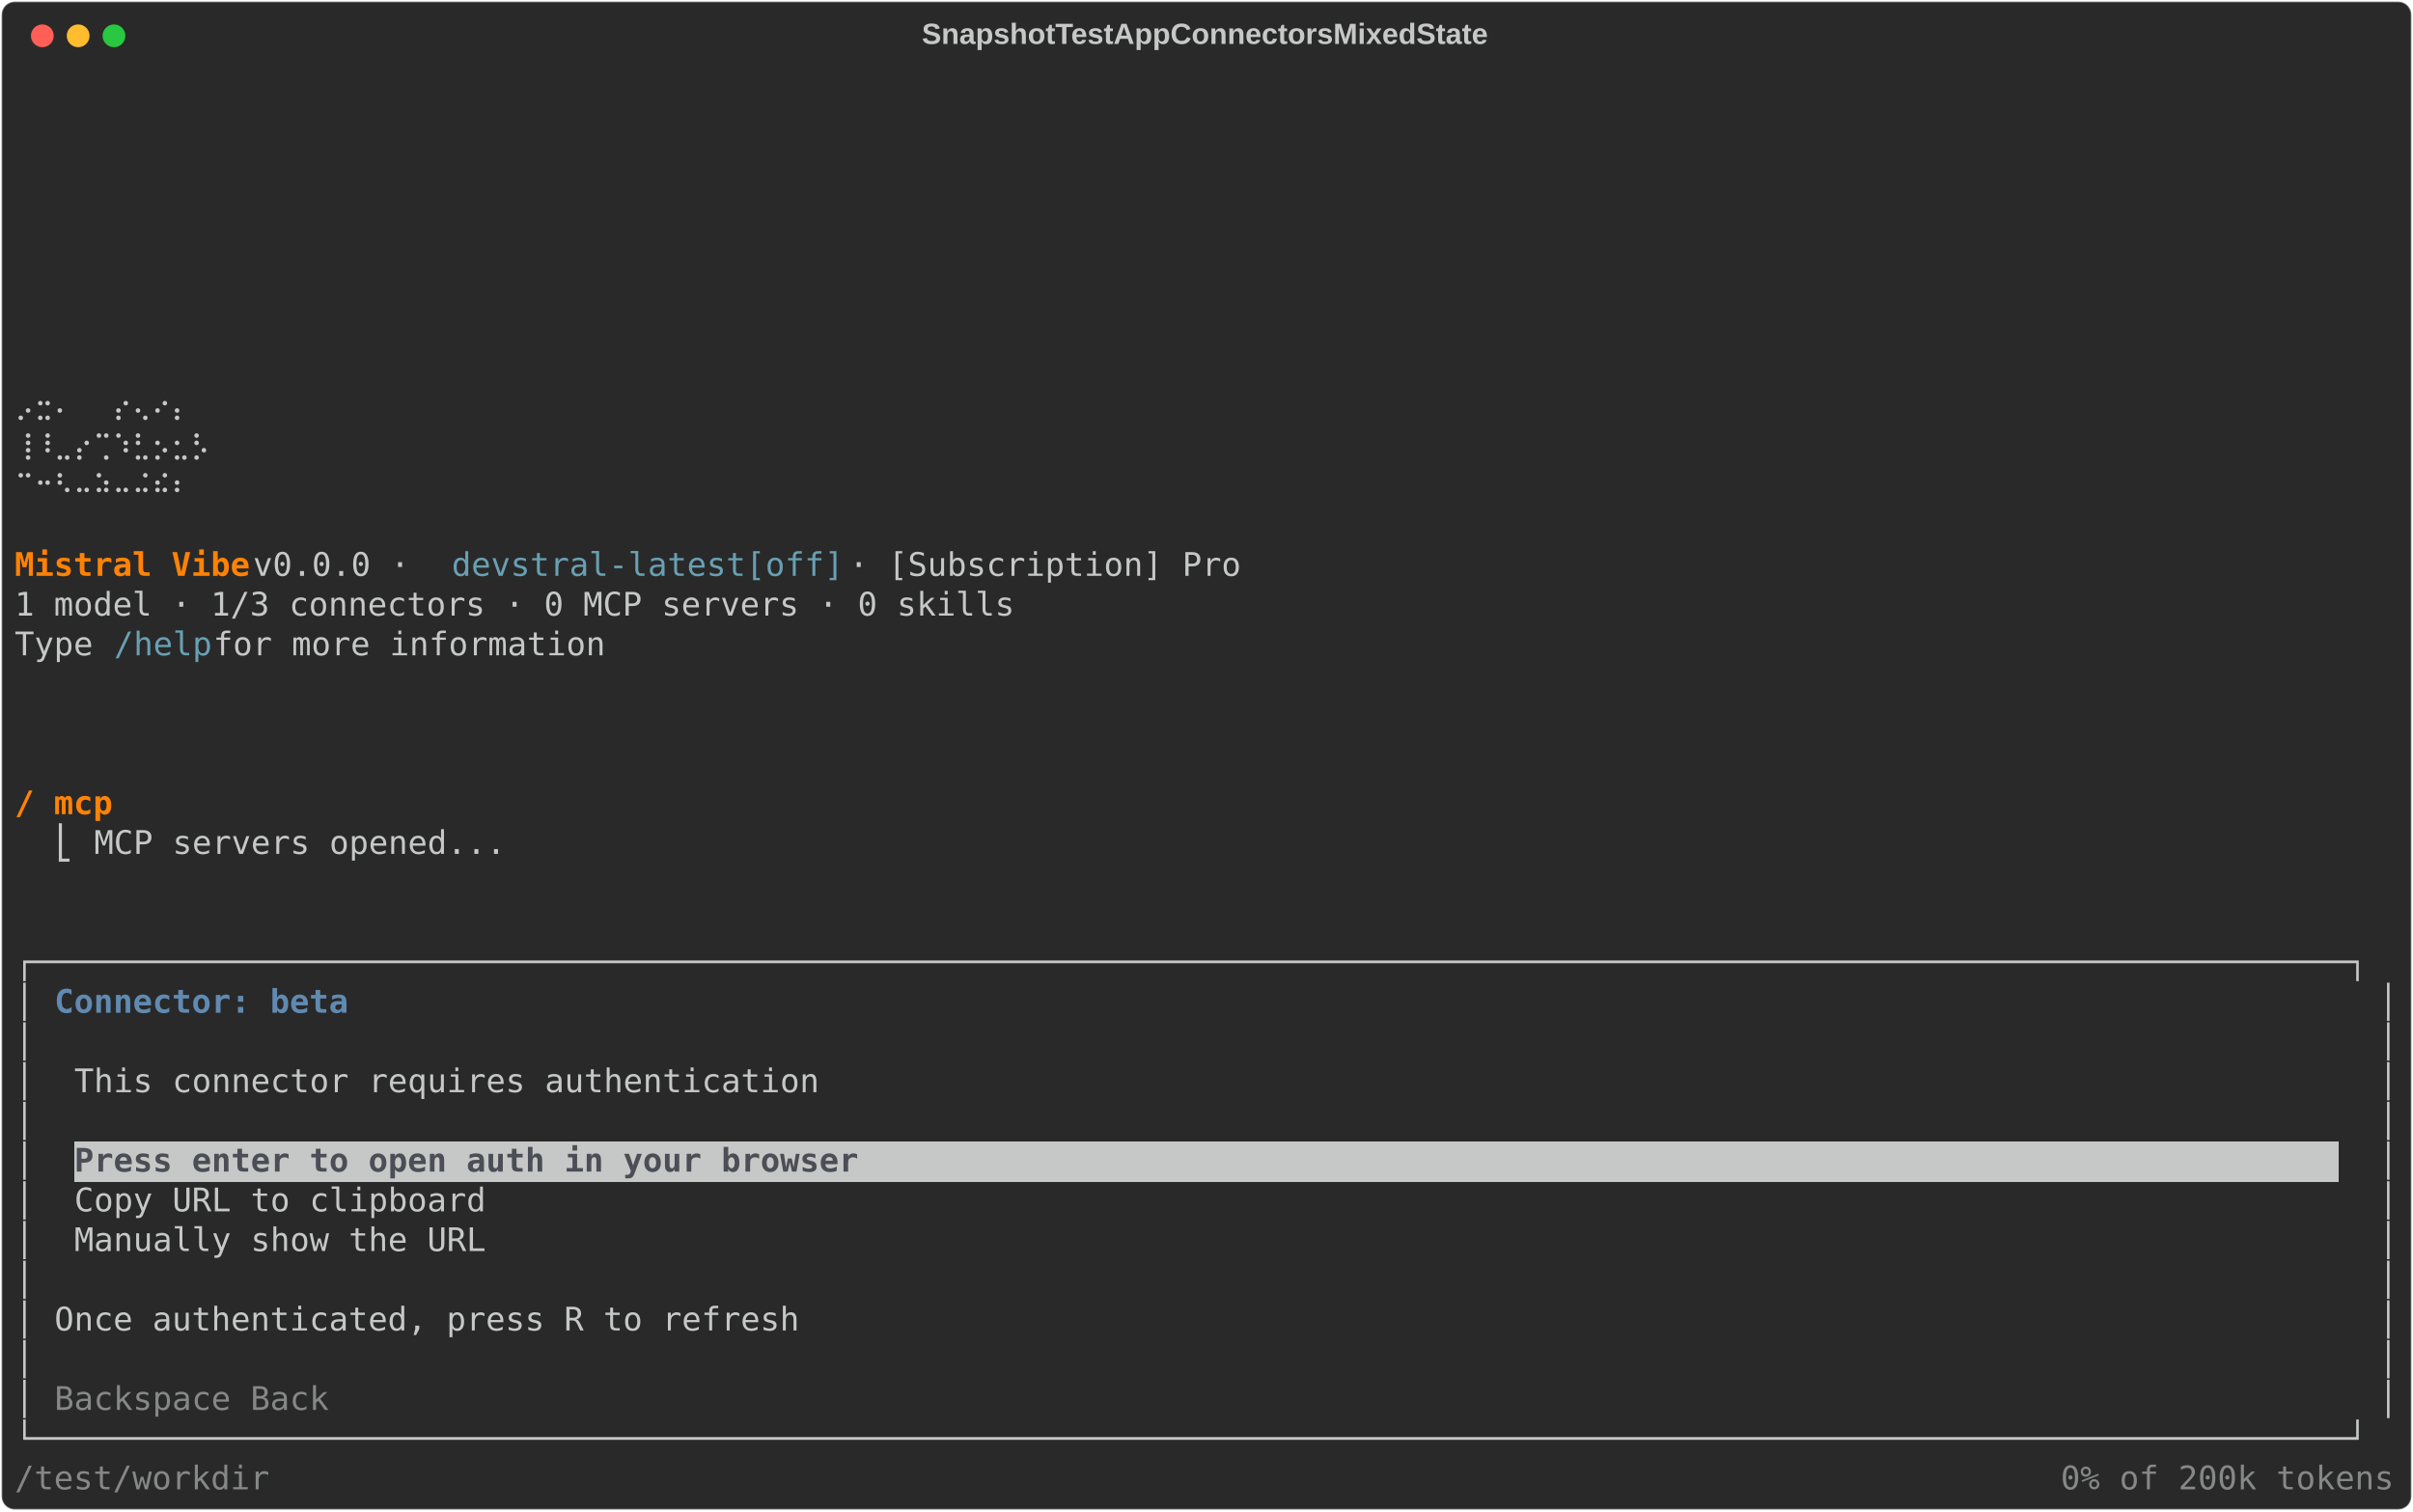
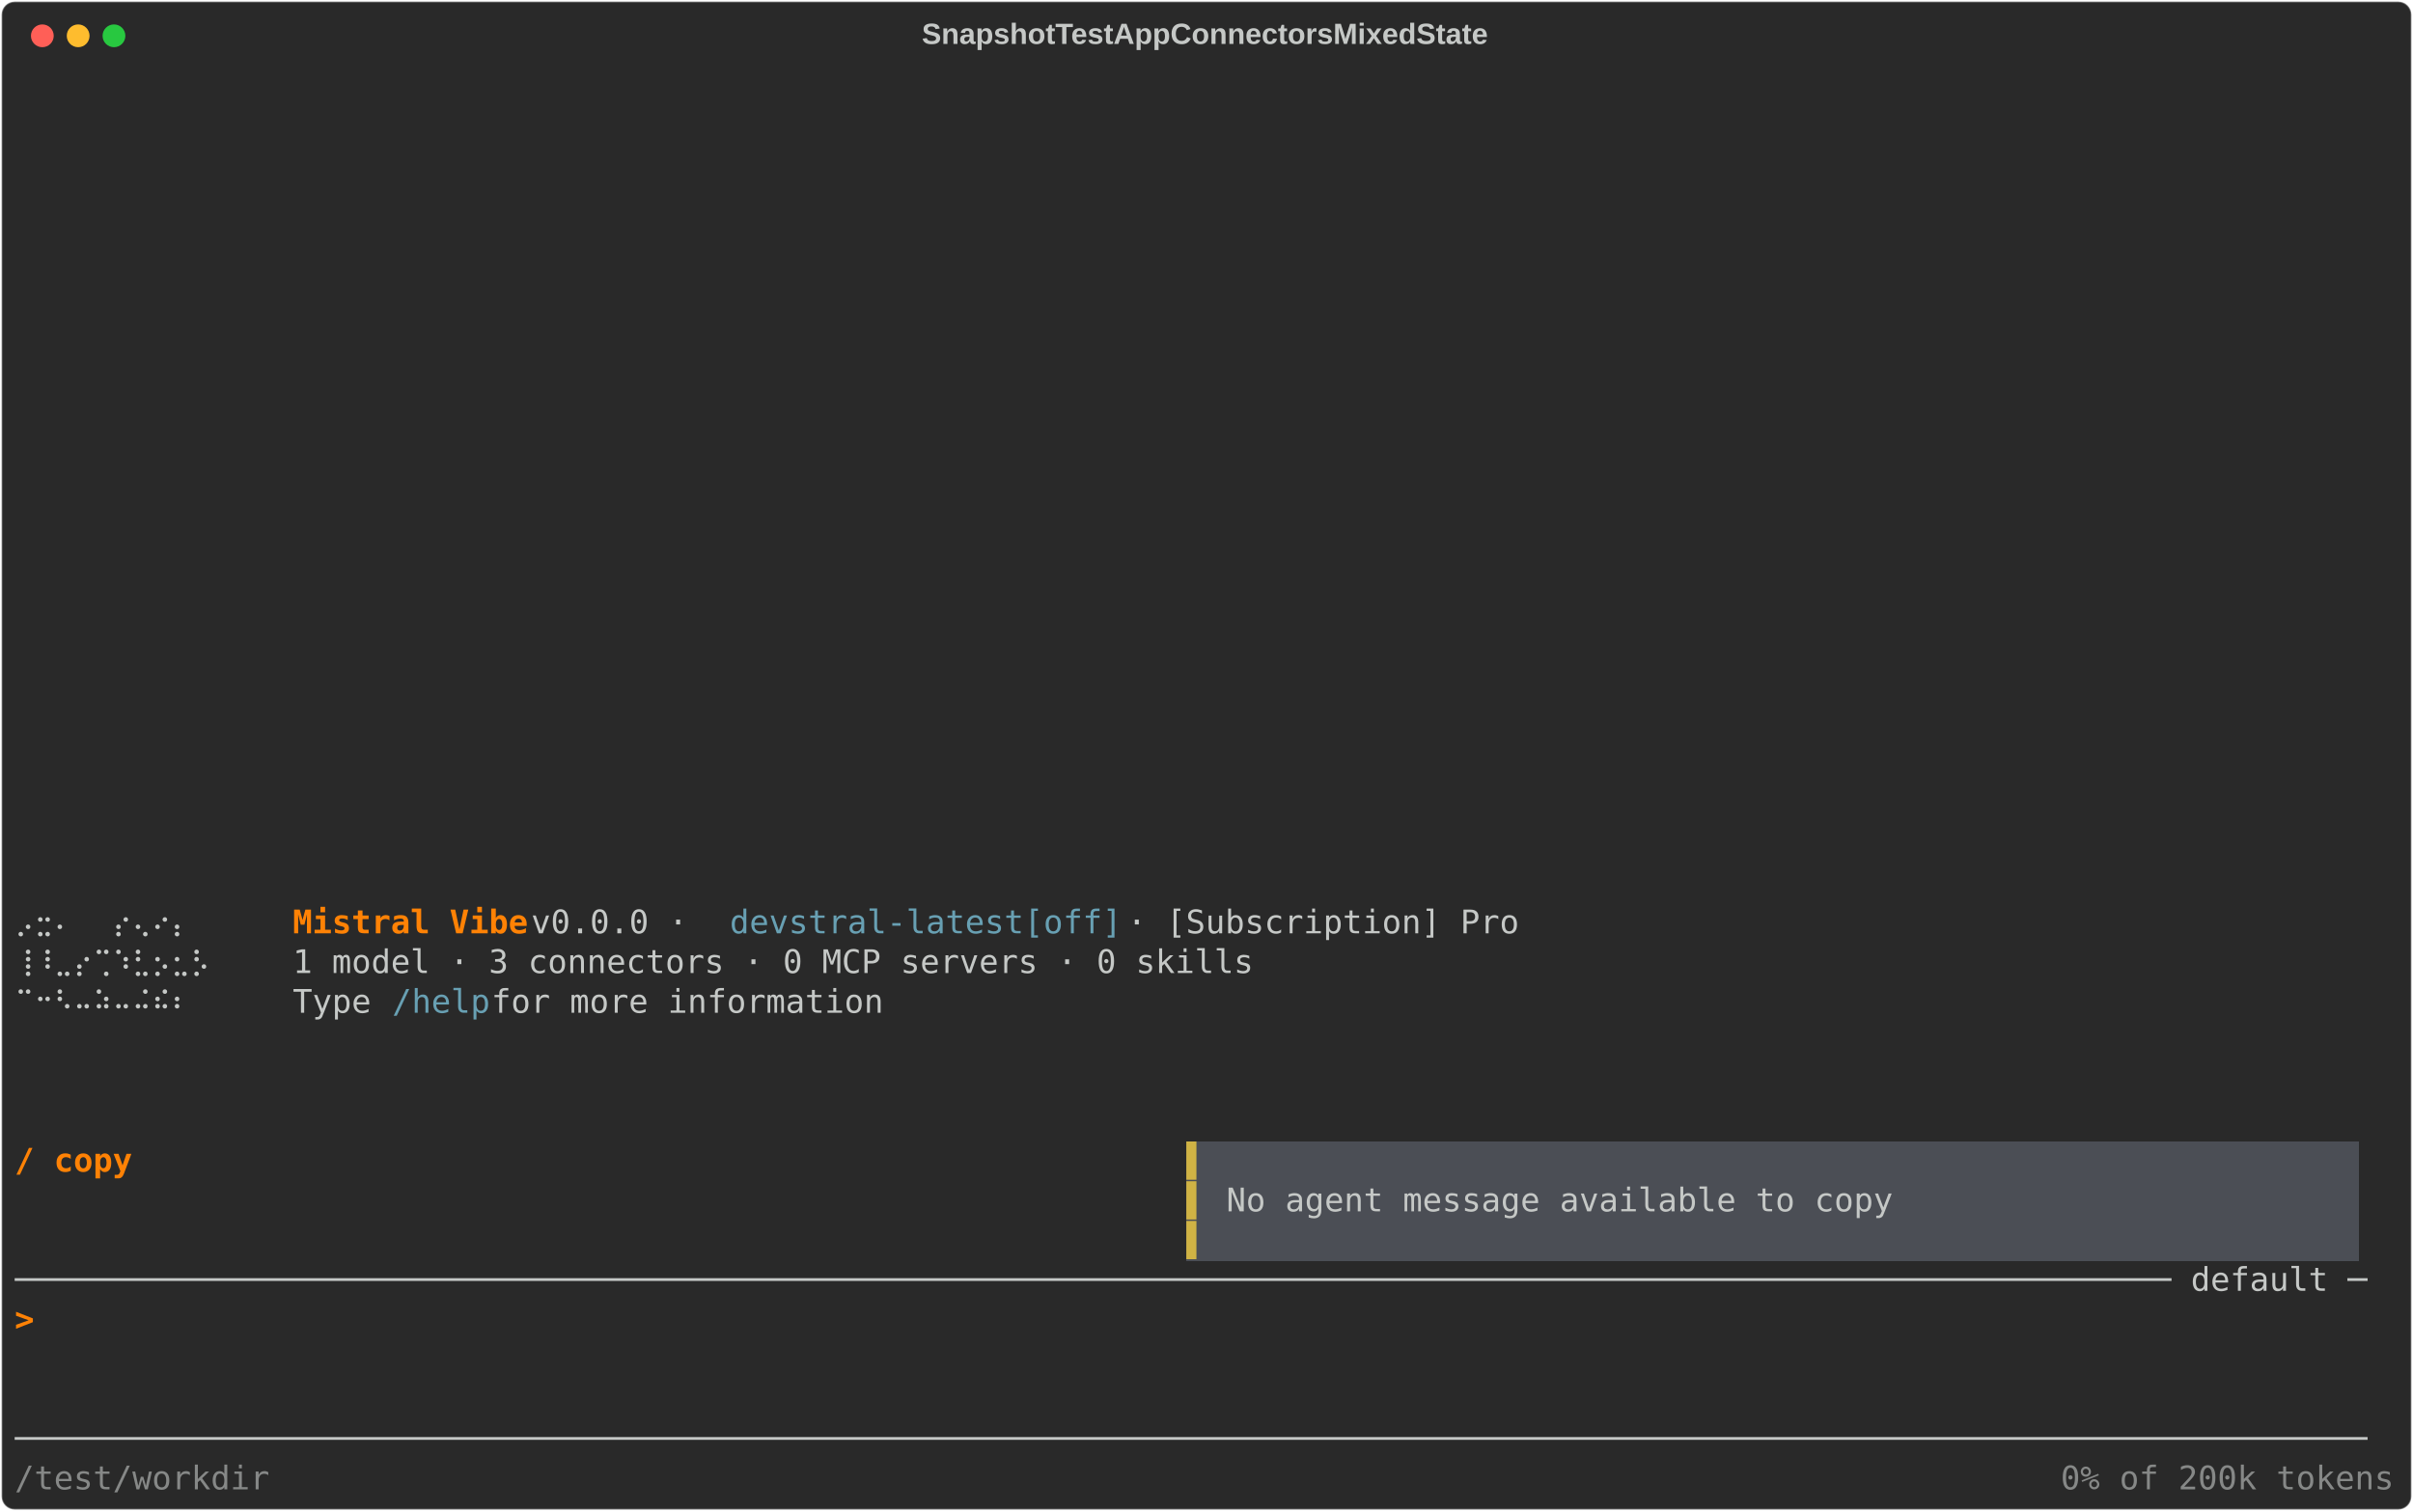
<svg xmlns="http://www.w3.org/2000/svg" class="rich-terminal" viewBox="0 0 1482 928.4">
  <style>

    @font-face {
        font-family: "Fira Code";
        src: local("FiraCode-Regular"),
                url("https://cdnjs.cloudflare.com/ajax/libs/firacode/6.2.0/woff2/FiraCode-Regular.woff2") format("woff2"),
                url("https://cdnjs.cloudflare.com/ajax/libs/firacode/6.2.0/woff/FiraCode-Regular.woff") format("woff");
        font-style: normal;
        font-weight: 400;
    }
    @font-face {
        font-family: "Fira Code";
        src: local("FiraCode-Bold"),
                url("https://cdnjs.cloudflare.com/ajax/libs/firacode/6.2.0/woff2/FiraCode-Bold.woff2") format("woff2"),
                url("https://cdnjs.cloudflare.com/ajax/libs/firacode/6.2.0/woff/FiraCode-Bold.woff") format("woff");
        font-style: bold;
        font-weight: 700;
    }

    .terminal-matrix {
        font-family: Fira Code, monospace;
        font-size: 20px;
        line-height: 24.4px;
        font-variant-east-asian: full-width;
    }

    .terminal-title {
        font-size: 18px;
        font-weight: bold;
        font-family: arial;
    }

    .terminal-r1 { fill: #c5c8c6 }
.terminal-r2 { fill: #ff8205;font-weight: bold }
.terminal-r3 { fill: #68a0b3 }
- .terminal-r4 { fill: #608ab1;font-weight: bold }
- .terminal-r5 { fill: #4b4e55;font-weight: bold }
- .terminal-r6 { fill: #868887 }
+ .terminal-r4 { fill: #d0b344 }
+ .terminal-r5 { fill: #868887 }
    </style>
  <defs>
    <clipPath id="terminal-clip-terminal">
      <rect x="0" y="0" width="1463.0" height="877.4" />
    </clipPath>
    <clipPath id="terminal-line-0">
      <rect x="0" y="1.5" width="1464" height="24.65" />
    </clipPath>
    <clipPath id="terminal-line-1">
      <rect x="0" y="25.9" width="1464" height="24.65" />
    </clipPath>
    <clipPath id="terminal-line-2">
      <rect x="0" y="50.3" width="1464" height="24.65" />
    </clipPath>
    <clipPath id="terminal-line-3">
      <rect x="0" y="74.7" width="1464" height="24.65" />
    </clipPath>
    <clipPath id="terminal-line-4">
      <rect x="0" y="99.1" width="1464" height="24.65" />
    </clipPath>
    <clipPath id="terminal-line-5">
      <rect x="0" y="123.5" width="1464" height="24.65" />
    </clipPath>
    <clipPath id="terminal-line-6">
      <rect x="0" y="147.9" width="1464" height="24.65" />
    </clipPath>
    <clipPath id="terminal-line-7">
      <rect x="0" y="172.3" width="1464" height="24.65" />
    </clipPath>
    <clipPath id="terminal-line-8">
      <rect x="0" y="196.7" width="1464" height="24.65" />
    </clipPath>
    <clipPath id="terminal-line-9">
      <rect x="0" y="221.1" width="1464" height="24.65" />
    </clipPath>
    <clipPath id="terminal-line-10">
      <rect x="0" y="245.5" width="1464" height="24.65" />
    </clipPath>
    <clipPath id="terminal-line-11">
      <rect x="0" y="269.9" width="1464" height="24.65" />
    </clipPath>
    <clipPath id="terminal-line-12">
      <rect x="0" y="294.3" width="1464" height="24.65" />
    </clipPath>
    <clipPath id="terminal-line-13">
      <rect x="0" y="318.7" width="1464" height="24.65" />
    </clipPath>
    <clipPath id="terminal-line-14">
      <rect x="0" y="343.1" width="1464" height="24.65" />
    </clipPath>
    <clipPath id="terminal-line-15">
      <rect x="0" y="367.5" width="1464" height="24.65" />
    </clipPath>
    <clipPath id="terminal-line-16">
      <rect x="0" y="391.9" width="1464" height="24.65" />
    </clipPath>
    <clipPath id="terminal-line-17">
      <rect x="0" y="416.3" width="1464" height="24.65" />
    </clipPath>
    <clipPath id="terminal-line-18">
      <rect x="0" y="440.7" width="1464" height="24.65" />
    </clipPath>
    <clipPath id="terminal-line-19">
      <rect x="0" y="465.1" width="1464" height="24.65" />
    </clipPath>
    <clipPath id="terminal-line-20">
      <rect x="0" y="489.5" width="1464" height="24.65" />
    </clipPath>
    <clipPath id="terminal-line-21">
      <rect x="0" y="513.9" width="1464" height="24.65" />
    </clipPath>
    <clipPath id="terminal-line-22">
      <rect x="0" y="538.3" width="1464" height="24.65" />
    </clipPath>
    <clipPath id="terminal-line-23">
      <rect x="0" y="562.7" width="1464" height="24.65" />
    </clipPath>
    <clipPath id="terminal-line-24">
      <rect x="0" y="587.1" width="1464" height="24.65" />
    </clipPath>
    <clipPath id="terminal-line-25">
      <rect x="0" y="611.5" width="1464" height="24.65" />
    </clipPath>
    <clipPath id="terminal-line-26">
      <rect x="0" y="635.9" width="1464" height="24.65" />
    </clipPath>
    <clipPath id="terminal-line-27">
      <rect x="0" y="660.3" width="1464" height="24.65" />
    </clipPath>
    <clipPath id="terminal-line-28">
      <rect x="0" y="684.7" width="1464" height="24.65" />
    </clipPath>
    <clipPath id="terminal-line-29">
      <rect x="0" y="709.1" width="1464" height="24.65" />
    </clipPath>
    <clipPath id="terminal-line-30">
      <rect x="0" y="733.5" width="1464" height="24.65" />
    </clipPath>
    <clipPath id="terminal-line-31">
      <rect x="0" y="757.9" width="1464" height="24.65" />
    </clipPath>
    <clipPath id="terminal-line-32">
      <rect x="0" y="782.3" width="1464" height="24.65" />
    </clipPath>
    <clipPath id="terminal-line-33">
      <rect x="0" y="806.7" width="1464" height="24.65" />
    </clipPath>
    <clipPath id="terminal-line-34">
      <rect x="0" y="831.1" width="1464" height="24.65" />
    </clipPath>
  </defs>
  <rect fill="#292929" stroke="rgba(255,255,255,0.35)" stroke-width="1" x="1" y="1" width="1480" height="926.4" rx="8" />
  <text class="terminal-title" fill="#c5c8c6" text-anchor="middle" x="740" y="27">SnapshotTestAppConnectorsMixedState</text>
  <g transform="translate(26,22)">
    <circle cx="0" cy="0" r="7" fill="#ff5f57" />
    <circle cx="22" cy="0" r="7" fill="#febc2e" />
    <circle cx="44" cy="0" r="7" fill="#28c840" />
  </g>
  <g transform="translate(9, 41)" clip-path="url(#terminal-clip-terminal)">
-     <rect fill="#c5c8c6" x="36.6" y="660.3" width="512.4" height="24.65" shape-rendering="crispEdges" />
-     <rect fill="#c5c8c6" x="549" y="660.3" width="878.4" height="24.65" shape-rendering="crispEdges" />
+     <rect fill="#4b4e55" x="719.8" y="660.3" width="12.2" height="24.65" shape-rendering="crispEdges" />
+     <rect fill="#4b4e55" x="732" y="660.3" width="707.6" height="24.65" shape-rendering="crispEdges" />
+     <rect fill="#4b4e55" x="719.8" y="684.7" width="12.2" height="24.65" shape-rendering="crispEdges" />
+     <rect fill="#4b4e55" x="732" y="684.7" width="12.2" height="24.65" shape-rendering="crispEdges" />
+     <rect fill="#4b4e55" x="744.2" y="684.7" width="414.8" height="24.65" shape-rendering="crispEdges" />
+     <rect fill="#4b4e55" x="1159" y="684.7" width="280.6" height="24.65" shape-rendering="crispEdges" />
+     <rect fill="#4b4e55" x="719.8" y="709.1" width="12.2" height="24.65" shape-rendering="crispEdges" />
+     <rect fill="#4b4e55" x="732" y="709.1" width="707.6" height="24.65" shape-rendering="crispEdges" />
    <g class="terminal-matrix">
      <text class="terminal-r1" x="1464" y="20" textLength="12.2" clip-path="url(#terminal-line-0)">
</text>
      <text class="terminal-r1" x="1464" y="44.4" textLength="12.2" clip-path="url(#terminal-line-1)">
</text>
      <text class="terminal-r1" x="1464" y="68.8" textLength="12.2" clip-path="url(#terminal-line-2)">
</text>
      <text class="terminal-r1" x="1464" y="93.2" textLength="12.2" clip-path="url(#terminal-line-3)">
</text>
      <text class="terminal-r1" x="1464" y="117.6" textLength="12.2" clip-path="url(#terminal-line-4)">
</text>
      <text class="terminal-r1" x="1464" y="142" textLength="12.2" clip-path="url(#terminal-line-5)">
</text>
      <text class="terminal-r1" x="1464" y="166.4" textLength="12.2" clip-path="url(#terminal-line-6)">
</text>
      <text class="terminal-r1" x="1464" y="190.8" textLength="12.2" clip-path="url(#terminal-line-7)">
</text>
-       <text class="terminal-r1" x="0" y="215.2" textLength="134.2" clip-path="url(#terminal-line-8)">  ⡠⣒⠄  ⡔⢄⠔⡄</text>
      <text class="terminal-r1" x="1464" y="215.2" textLength="12.2" clip-path="url(#terminal-line-8)">
</text>
-       <text class="terminal-r1" x="0" y="239.6" textLength="134.2" clip-path="url(#terminal-line-9)"> ⢸⠸⣀⡔⢉⠱⣃⡢⣂⡣</text>
      <text class="terminal-r1" x="1464" y="239.6" textLength="12.2" clip-path="url(#terminal-line-9)">
</text>
-       <text class="terminal-r1" x="0" y="264" textLength="134.2" clip-path="url(#terminal-line-10)">  ⠉⠒⠣⠤⠵⠤⠬⠮⠆</text>
      <text class="terminal-r1" x="1464" y="264" textLength="12.2" clip-path="url(#terminal-line-10)">
</text>
      <text class="terminal-r1" x="1464" y="288.4" textLength="12.2" clip-path="url(#terminal-line-11)">
</text>
-       <text class="terminal-r2" x="0" y="312.8" textLength="146.4" clip-path="url(#terminal-line-12)">Mistral Vibe</text>
-       <text class="terminal-r1" x="146.4" y="312.8" textLength="122" clip-path="url(#terminal-line-12)"> v0.0.0 · </text>
-       <text class="terminal-r3" x="268.4" y="312.8" textLength="244" clip-path="url(#terminal-line-12)">devstral-latest[off]</text>
-       <text class="terminal-r1" x="512.4" y="312.8" textLength="256.2" clip-path="url(#terminal-line-12)"> · [Subscription] Pro</text>
      <text class="terminal-r1" x="1464" y="312.8" textLength="12.2" clip-path="url(#terminal-line-12)">
</text>
-       <text class="terminal-r1" x="0" y="337.2" textLength="622.2" clip-path="url(#terminal-line-13)">1 model · 1/3 connectors · 0 MCP servers · 0 skills</text>
      <text class="terminal-r1" x="1464" y="337.2" textLength="12.2" clip-path="url(#terminal-line-13)">
</text>
-       <text class="terminal-r1" x="0" y="361.6" textLength="61" clip-path="url(#terminal-line-14)">Type </text>
-       <text class="terminal-r3" x="61" y="361.6" textLength="61" clip-path="url(#terminal-line-14)">/help</text>
-       <text class="terminal-r1" x="122" y="361.6" textLength="256.2" clip-path="url(#terminal-line-14)"> for more information</text>
      <text class="terminal-r1" x="1464" y="361.6" textLength="12.2" clip-path="url(#terminal-line-14)">
</text>
      <text class="terminal-r1" x="1464" y="386" textLength="12.2" clip-path="url(#terminal-line-15)">
</text>
      <text class="terminal-r1" x="1464" y="410.4" textLength="12.2" clip-path="url(#terminal-line-16)">
</text>
      <text class="terminal-r1" x="1464" y="434.8" textLength="12.2" clip-path="url(#terminal-line-17)">
</text>
-       <text class="terminal-r2" x="0" y="459.2" textLength="61" clip-path="url(#terminal-line-18)">/ mcp</text>
      <text class="terminal-r1" x="1464" y="459.2" textLength="12.2" clip-path="url(#terminal-line-18)">
</text>
-       <text class="terminal-r1" x="24.4" y="483.6" textLength="12.2" clip-path="url(#terminal-line-19)">⎣</text>
-       <text class="terminal-r1" x="48.8" y="483.6" textLength="256.2" clip-path="url(#terminal-line-19)">MCP servers opened...</text>
      <text class="terminal-r1" x="1464" y="483.6" textLength="12.2" clip-path="url(#terminal-line-19)">
</text>
      <text class="terminal-r1" x="1464" y="508" textLength="12.2" clip-path="url(#terminal-line-20)">
</text>
+       <text class="terminal-r1" x="0" y="532.4" textLength="134.2" clip-path="url(#terminal-line-21)">  ⡠⣒⠄  ⡔⢄⠔⡄</text>
+       <text class="terminal-r2" x="170.8" y="532.4" textLength="146.4" clip-path="url(#terminal-line-21)">Mistral Vibe</text>
+       <text class="terminal-r1" x="317.2" y="532.4" textLength="122" clip-path="url(#terminal-line-21)"> v0.0.0 · </text>
+       <text class="terminal-r3" x="439.2" y="532.4" textLength="244" clip-path="url(#terminal-line-21)">devstral-latest[off]</text>
+       <text class="terminal-r1" x="683.2" y="532.4" textLength="256.2" clip-path="url(#terminal-line-21)"> · [Subscription] Pro</text>
      <text class="terminal-r1" x="1464" y="532.4" textLength="12.2" clip-path="url(#terminal-line-21)">
</text>
-       <text class="terminal-r1" x="0" y="556.8" textLength="1464" clip-path="url(#terminal-line-22)">┌──────────────────────────────────────────────────────────────────────────────────────────────────────────────────────┐</text>
+       <text class="terminal-r1" x="0" y="556.8" textLength="134.2" clip-path="url(#terminal-line-22)"> ⢸⠸⣀⡔⢉⠱⣃⡢⣂⡣</text>
+       <text class="terminal-r1" x="170.8" y="556.8" textLength="597.8" clip-path="url(#terminal-line-22)">1 model · 3 connectors · 0 MCP servers · 0 skills</text>
      <text class="terminal-r1" x="1464" y="556.8" textLength="12.2" clip-path="url(#terminal-line-22)">
</text>
-       <text class="terminal-r1" x="0" y="581.2" textLength="12.2" clip-path="url(#terminal-line-23)">│</text>
-       <text class="terminal-r4" x="24.4" y="581.2" textLength="183" clip-path="url(#terminal-line-23)">Connector: beta</text>
-       <text class="terminal-r1" x="1451.8" y="581.2" textLength="12.2" clip-path="url(#terminal-line-23)">│</text>
+       <text class="terminal-r1" x="0" y="581.2" textLength="134.2" clip-path="url(#terminal-line-23)">  ⠉⠒⠣⠤⠵⠤⠬⠮⠆</text>
+       <text class="terminal-r1" x="170.8" y="581.2" textLength="61" clip-path="url(#terminal-line-23)">Type </text>
+       <text class="terminal-r3" x="231.8" y="581.2" textLength="61" clip-path="url(#terminal-line-23)">/help</text>
+       <text class="terminal-r1" x="292.8" y="581.2" textLength="256.2" clip-path="url(#terminal-line-23)"> for more information</text>
      <text class="terminal-r1" x="1464" y="581.2" textLength="12.2" clip-path="url(#terminal-line-23)">
</text>
-       <text class="terminal-r1" x="0" y="605.6" textLength="12.2" clip-path="url(#terminal-line-24)">│</text>
-       <text class="terminal-r1" x="1451.8" y="605.6" textLength="12.2" clip-path="url(#terminal-line-24)">│</text>
      <text class="terminal-r1" x="1464" y="605.6" textLength="12.2" clip-path="url(#terminal-line-24)">
</text>
-       <text class="terminal-r1" x="0" y="630" textLength="12.2" clip-path="url(#terminal-line-25)">│</text>
-       <text class="terminal-r1" x="36.6" y="630" textLength="463.6" clip-path="url(#terminal-line-25)">This connector requires authentication</text>
-       <text class="terminal-r1" x="1451.8" y="630" textLength="12.2" clip-path="url(#terminal-line-25)">│</text>
      <text class="terminal-r1" x="1464" y="630" textLength="12.2" clip-path="url(#terminal-line-25)">
</text>
-       <text class="terminal-r1" x="0" y="654.4" textLength="12.2" clip-path="url(#terminal-line-26)">│</text>
-       <text class="terminal-r1" x="1451.8" y="654.4" textLength="12.2" clip-path="url(#terminal-line-26)">│</text>
      <text class="terminal-r1" x="1464" y="654.4" textLength="12.2" clip-path="url(#terminal-line-26)">
</text>
-       <text class="terminal-r1" x="0" y="678.8" textLength="12.2" clip-path="url(#terminal-line-27)">│</text>
-       <text class="terminal-r5" x="36.6" y="678.8" textLength="512.4" clip-path="url(#terminal-line-27)">  Press enter to open auth in your browser</text>
-       <text class="terminal-r1" x="1451.8" y="678.8" textLength="12.2" clip-path="url(#terminal-line-27)">│</text>
+       <text class="terminal-r2" x="0" y="678.8" textLength="73.2" clip-path="url(#terminal-line-27)">/ copy</text>
+       <text class="terminal-r4" x="719.8" y="678.8" textLength="12.2" clip-path="url(#terminal-line-27)">▌</text>
      <text class="terminal-r1" x="1464" y="678.8" textLength="12.2" clip-path="url(#terminal-line-27)">
</text>
-       <text class="terminal-r1" x="0" y="703.2" textLength="12.2" clip-path="url(#terminal-line-28)">│</text>
-       <text class="terminal-r1" x="36.6" y="703.2" textLength="280.6" clip-path="url(#terminal-line-28)">  Copy URL to clipboard</text>
-       <text class="terminal-r1" x="1451.8" y="703.2" textLength="12.2" clip-path="url(#terminal-line-28)">│</text>
+       <text class="terminal-r4" x="719.8" y="703.2" textLength="12.2" clip-path="url(#terminal-line-28)">▌</text>
+       <text class="terminal-r1" x="744.2" y="703.2" textLength="414.8" clip-path="url(#terminal-line-28)">No agent message available to copy</text>
      <text class="terminal-r1" x="1464" y="703.2" textLength="12.2" clip-path="url(#terminal-line-28)">
</text>
-       <text class="terminal-r1" x="0" y="727.6" textLength="12.2" clip-path="url(#terminal-line-29)">│</text>
-       <text class="terminal-r1" x="36.6" y="727.6" textLength="280.6" clip-path="url(#terminal-line-29)">  Manually show the URL</text>
-       <text class="terminal-r1" x="1451.8" y="727.6" textLength="12.2" clip-path="url(#terminal-line-29)">│</text>
+       <text class="terminal-r4" x="719.8" y="727.6" textLength="12.2" clip-path="url(#terminal-line-29)">▌</text>
      <text class="terminal-r1" x="1464" y="727.6" textLength="12.2" clip-path="url(#terminal-line-29)">
</text>
-       <text class="terminal-r1" x="0" y="752" textLength="12.2" clip-path="url(#terminal-line-30)">│</text>
-       <text class="terminal-r1" x="1451.8" y="752" textLength="12.2" clip-path="url(#terminal-line-30)">│</text>
+       <text class="terminal-r1" x="0" y="752" textLength="1464" clip-path="url(#terminal-line-30)">────────────────────────────────────────────────────────────────────────────────────────────────────────────── default ─</text>
      <text class="terminal-r1" x="1464" y="752" textLength="12.2" clip-path="url(#terminal-line-30)">
</text>
-       <text class="terminal-r1" x="0" y="776.4" textLength="12.2" clip-path="url(#terminal-line-31)">│</text>
-       <text class="terminal-r1" x="24.4" y="776.4" textLength="463.6" clip-path="url(#terminal-line-31)">Once authenticated, press R to refresh</text>
-       <text class="terminal-r1" x="1451.8" y="776.4" textLength="12.2" clip-path="url(#terminal-line-31)">│</text>
+       <text class="terminal-r2" x="0" y="776.4" textLength="12.2" clip-path="url(#terminal-line-31)">&gt;</text>
      <text class="terminal-r1" x="1464" y="776.4" textLength="12.2" clip-path="url(#terminal-line-31)">
</text>
-       <text class="terminal-r1" x="0" y="800.8" textLength="12.2" clip-path="url(#terminal-line-32)">│</text>
-       <text class="terminal-r1" x="1451.8" y="800.8" textLength="12.2" clip-path="url(#terminal-line-32)">│</text>
      <text class="terminal-r1" x="1464" y="800.8" textLength="12.2" clip-path="url(#terminal-line-32)">
</text>
-       <text class="terminal-r1" x="0" y="825.2" textLength="12.2" clip-path="url(#terminal-line-33)">│</text>
-       <text class="terminal-r6" x="24.4" y="825.2" textLength="170.8" clip-path="url(#terminal-line-33)">Backspace Back</text>
-       <text class="terminal-r1" x="1451.8" y="825.2" textLength="12.2" clip-path="url(#terminal-line-33)">│</text>
      <text class="terminal-r1" x="1464" y="825.2" textLength="12.2" clip-path="url(#terminal-line-33)">
</text>
-       <text class="terminal-r1" x="0" y="849.6" textLength="1464" clip-path="url(#terminal-line-34)">└──────────────────────────────────────────────────────────────────────────────────────────────────────────────────────┘</text>
+       <text class="terminal-r1" x="0" y="849.6" textLength="1464" clip-path="url(#terminal-line-34)">────────────────────────────────────────────────────────────────────────────────────────────────────────────────────────</text>
      <text class="terminal-r1" x="1464" y="849.6" textLength="12.2" clip-path="url(#terminal-line-34)">
</text>
-       <text class="terminal-r6" x="0" y="874" textLength="158.6" clip-path="url(#terminal-line-35)">/test/workdir</text>
-       <text class="terminal-r6" x="1256.6" y="874" textLength="207.4" clip-path="url(#terminal-line-35)">0% of 200k tokens</text>
+       <text class="terminal-r5" x="0" y="874" textLength="158.6" clip-path="url(#terminal-line-35)">/test/workdir</text>
+       <text class="terminal-r5" x="1256.6" y="874" textLength="207.4" clip-path="url(#terminal-line-35)">0% of 200k tokens</text>
    </g>
  </g>
</svg>
